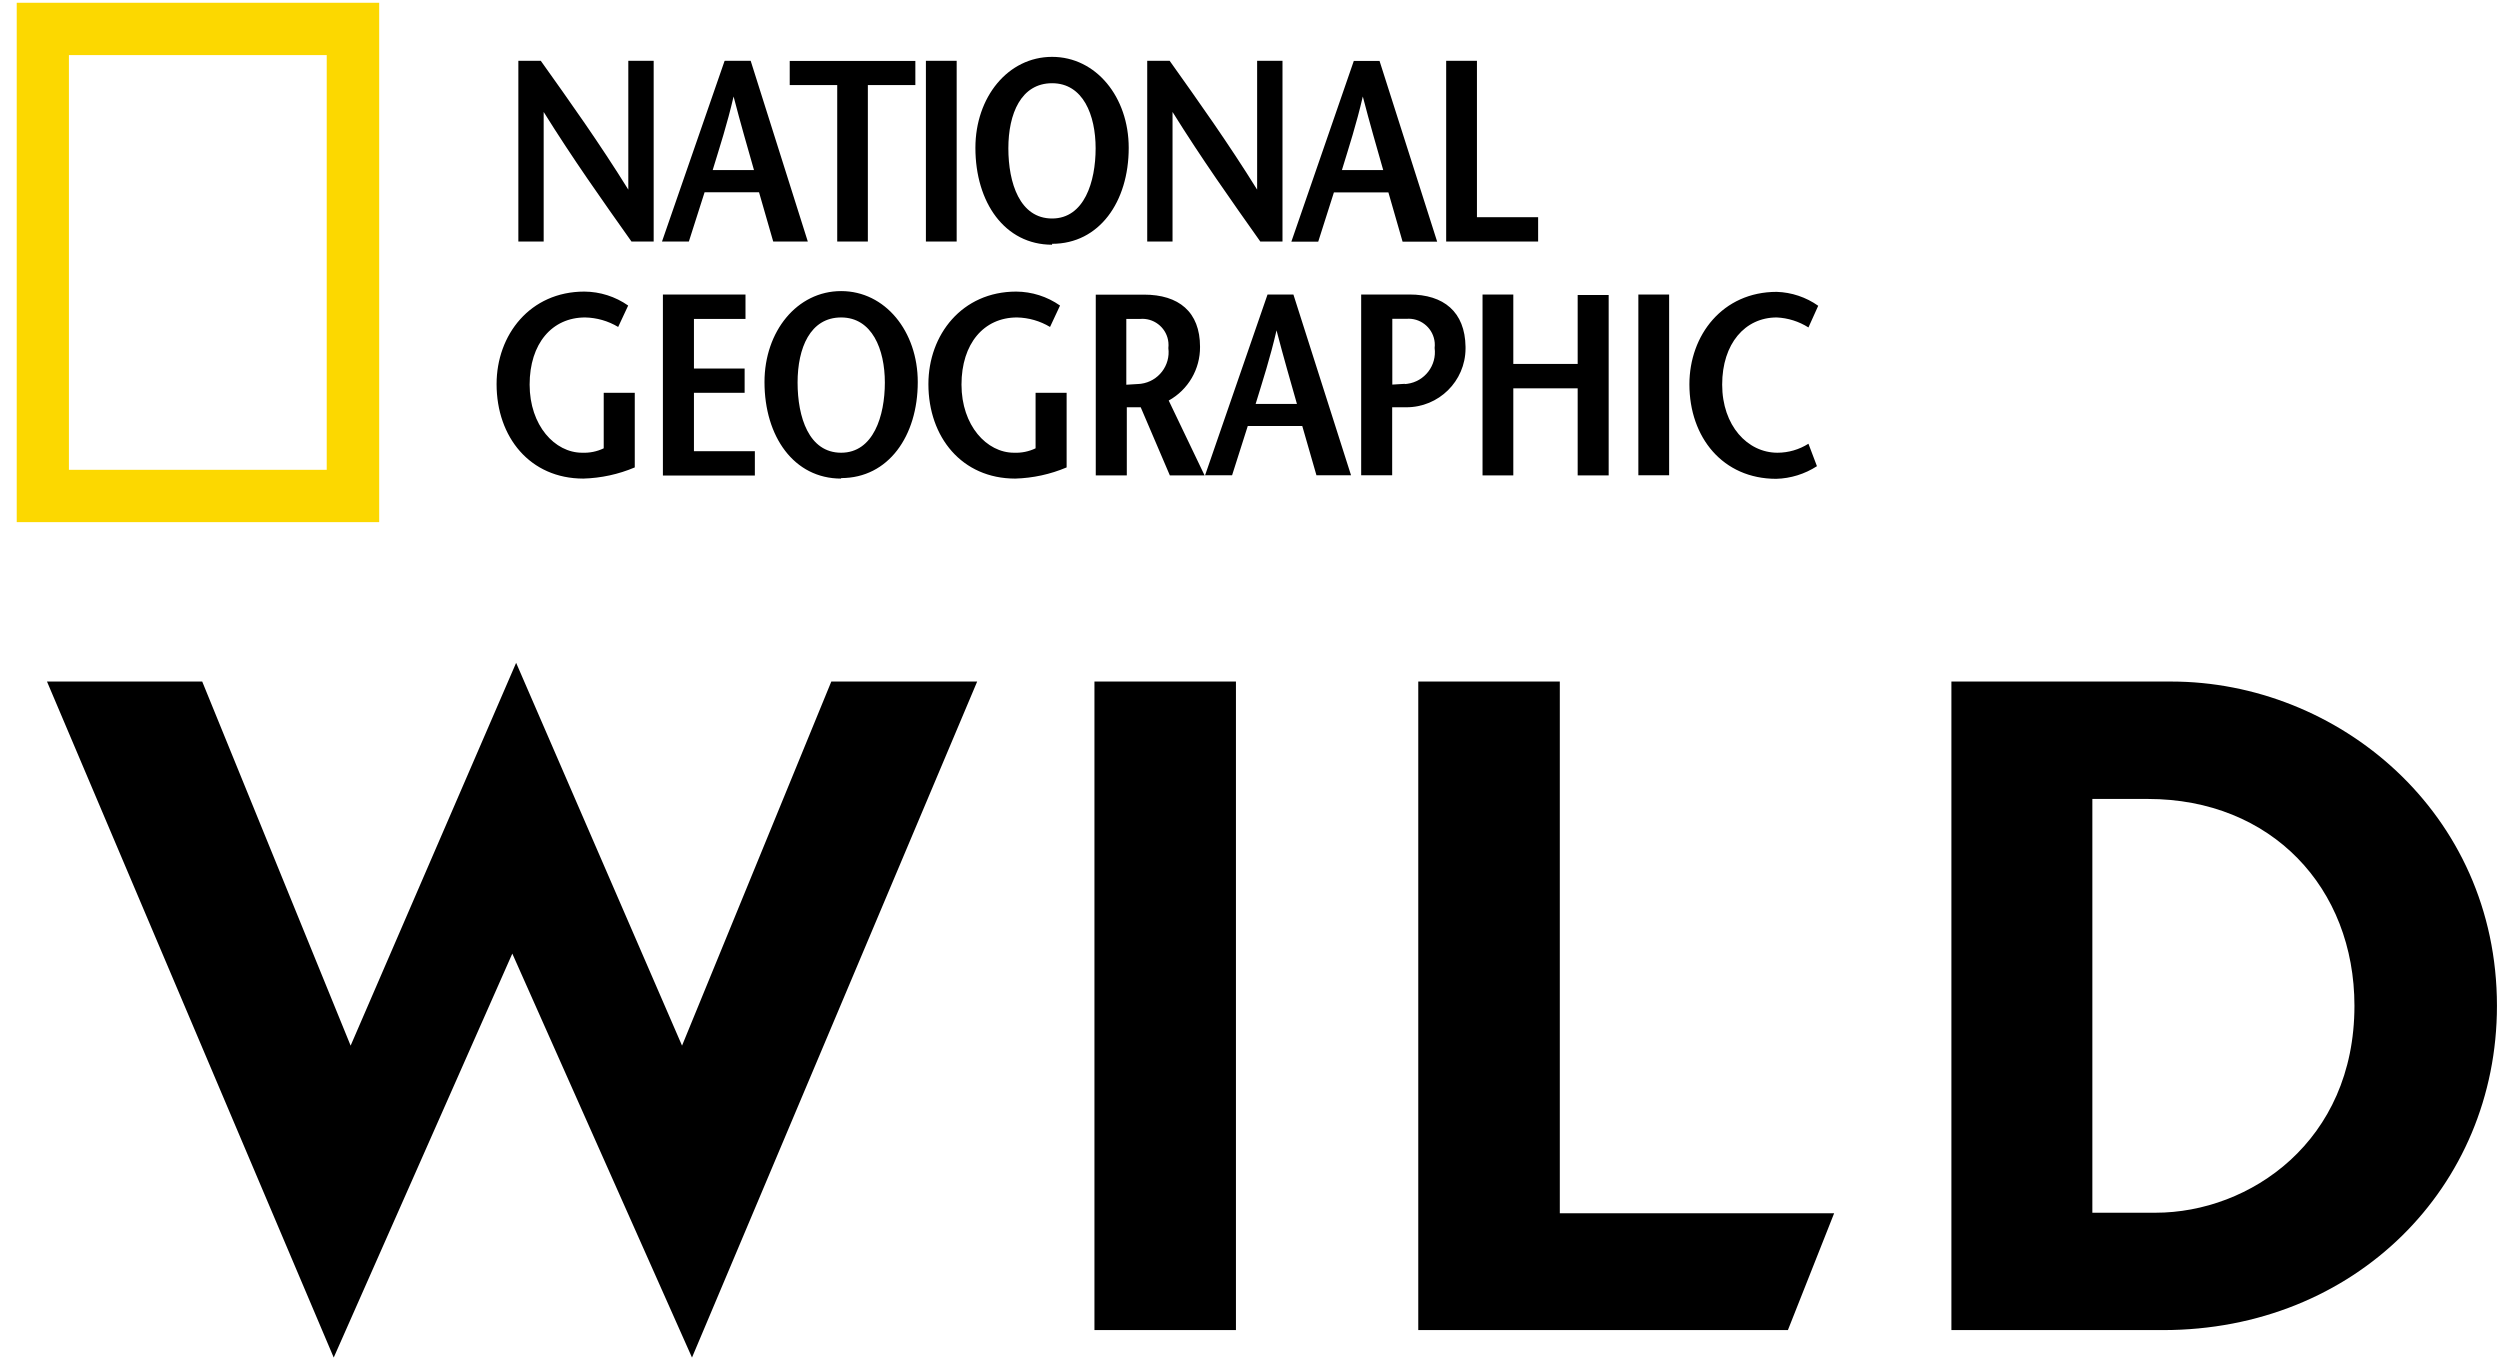
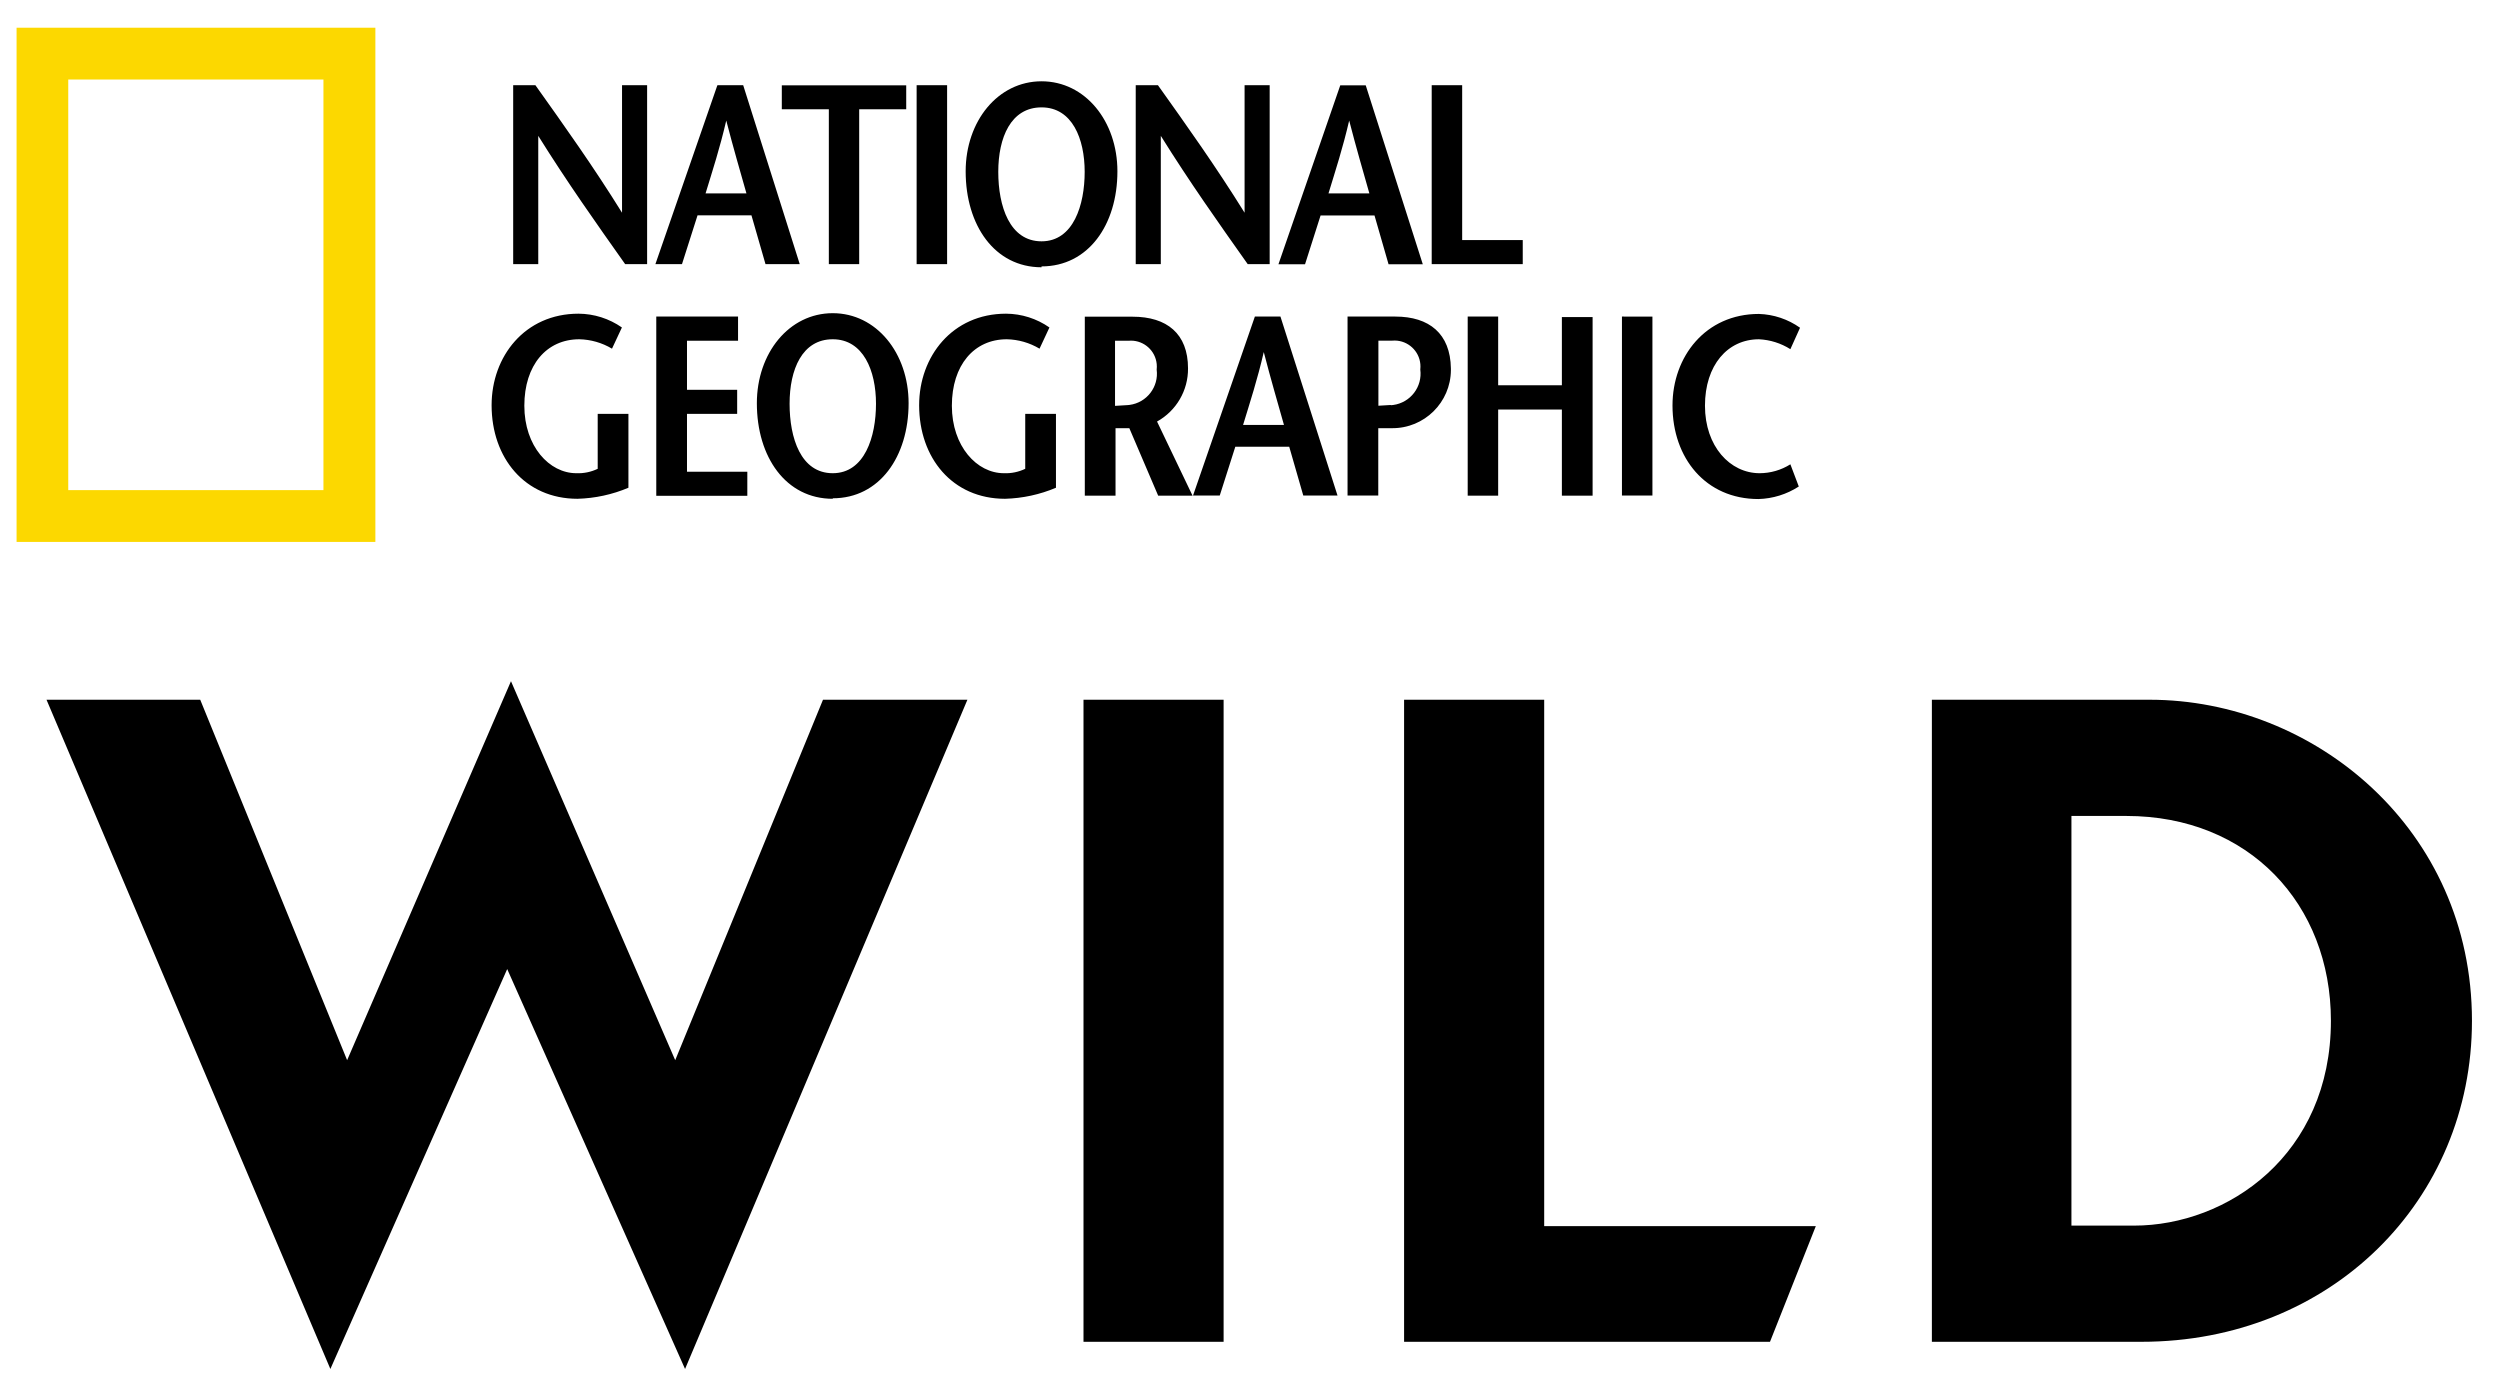
- <svg xmlns="http://www.w3.org/2000/svg" width="55px" height="30px" viewBox="0 0 55 30" version="1.1">
-   <g id="Page-1" stroke="none" stroke-width="1" fill="none" fill-rule="evenodd">
-     <g id="SVG-Layer" fill-rule="nonzero">
-       <path d="M0.368,11.487 L0.368,0.061 L8.342,0.061 L8.342,11.487 L0.368,11.487 Z M7.188,10.336 L7.188,1.212 L1.516,1.212 L1.516,10.336 L7.188,10.336 Z" id="path4315" fill="#FCD800" />
-       <g id="g4317" transform="translate(0.997812, 1.236009)" fill="#000000">
-         <path d="M22.148,0.015 C21.178,0.015 20.461,0.901 20.461,2.016 C20.461,3.22 21.108,4.148 22.148,4.148 L22.148,4.128 C23.187,4.128 23.834,3.203 23.834,2.016 C23.834,0.901 23.117,0.015 22.148,0.015 L22.148,0.015 Z M10.406,0.101 L10.406,4.078 L10.963,4.078 L10.963,1.227 C11.604,2.256 12.248,3.164 12.895,4.078 L13.383,4.078 L13.383,0.101 L12.825,0.101 L12.825,2.936 C12.19,1.913 11.546,1.01 10.899,0.101 L10.406,0.101 Z M14.96,0.101 L14.943,0.104 L13.566,4.078 L14.157,4.078 L14.503,2.994 L15.701,2.994 L16.013,4.078 L16.774,4.078 L15.517,0.101 L14.96,0.101 Z M19.372,0.101 L19.372,4.078 L20.049,4.078 L20.049,0.101 L19.372,0.101 Z M24.241,0.101 L24.241,4.078 L24.798,4.078 L24.798,1.227 C25.439,2.256 26.083,3.164 26.729,4.078 L27.217,4.078 L27.217,0.101 L26.659,0.101 L26.659,2.936 C26.024,1.913 25.38,1.01 24.734,0.101 L24.241,0.101 Z M30.818,0.101 L30.818,4.078 L32.841,4.078 L32.841,3.543 L31.495,3.543 L31.495,0.101 L30.818,0.101 Z M16.376,0.104 L16.376,0.636 L17.421,0.636 L17.421,4.078 L18.095,4.078 L18.095,0.636 L19.14,0.636 L19.14,0.104 L16.376,0.104 Z M28.786,0.104 L27.412,4.081 L28.003,4.081 L28.348,2.997 L29.547,2.997 L29.859,4.081 L30.62,4.081 L29.352,0.104 L28.794,0.104 L28.786,0.104 Z M22.148,0.595 C22.83,0.595 23.106,1.294 23.106,2.027 C23.106,2.76 22.858,3.571 22.148,3.571 C21.437,3.571 21.186,2.788 21.186,2.027 C21.186,1.266 21.465,0.595 22.148,0.595 Z M15.141,0.887 C15.3,1.5 15.442,1.985 15.59,2.506 L14.681,2.506 C14.84,1.985 14.999,1.5 15.141,0.887 Z M28.984,0.887 C29.143,1.5 29.285,1.985 29.433,2.506 L28.524,2.506 C28.683,1.985 28.842,1.5 28.984,0.887 Z M17.507,5.168 C16.537,5.168 15.821,6.054 15.821,7.169 C15.821,8.367 16.468,9.293 17.507,9.293 L17.507,9.282 C18.547,9.282 19.193,8.356 19.193,7.169 C19.193,6.054 18.477,5.168 17.507,5.168 Z M11.858,5.179 C10.665,5.179 9.927,6.129 9.927,7.214 C9.927,8.384 10.665,9.293 11.836,9.293 C12.225,9.282 12.609,9.199 12.967,9.047 L12.967,7.406 L12.284,7.406 L12.284,8.627 C12.136,8.698 11.972,8.731 11.808,8.724 C11.211,8.724 10.654,8.128 10.654,7.225 C10.654,6.322 11.147,5.748 11.875,5.748 C12.131,5.753 12.382,5.825 12.602,5.957 L12.822,5.486 C12.539,5.288 12.203,5.181 11.858,5.179 L11.858,5.179 Z M21.359,5.179 C20.166,5.179 19.427,6.129 19.427,7.214 C19.427,8.384 20.166,9.293 21.337,9.293 C21.726,9.282 22.109,9.199 22.468,9.047 L22.468,7.406 L21.785,7.406 L21.785,8.627 C21.637,8.698 21.473,8.731 21.309,8.724 C20.712,8.724 20.155,8.128 20.155,7.225 C20.155,6.322 20.648,5.748 21.376,5.748 C21.632,5.753 21.883,5.825 22.103,5.957 L22.323,5.486 C22.04,5.288 21.704,5.181 21.359,5.179 Z M38.089,5.185 C36.902,5.185 36.169,6.135 36.169,7.219 C36.169,8.39 36.907,9.298 38.078,9.298 C38.397,9.29 38.707,9.193 38.975,9.02 L38.788,8.526 C38.584,8.655 38.347,8.724 38.106,8.724 C37.448,8.724 36.89,8.128 36.89,7.225 C36.89,6.322 37.395,5.748 38.089,5.748 C38.337,5.759 38.578,5.835 38.788,5.968 L39.003,5.491 C38.735,5.302 38.417,5.195 38.089,5.185 L38.089,5.185 Z M13.586,5.243 L13.586,9.226 L15.609,9.226 L15.609,8.691 L14.269,8.691 L14.269,7.406 L15.384,7.406 L15.384,6.871 L14.269,6.871 L14.269,5.781 L15.406,5.781 L15.403,5.778 L15.403,5.243 L13.586,5.243 Z M26.888,5.243 L25.514,9.22 L26.108,9.22 L26.453,8.136 L27.652,8.136 L27.964,9.22 L28.725,9.22 L27.457,5.243 L26.899,5.243 L26.888,5.243 Z M28.948,5.243 L28.948,9.22 L29.63,9.22 L29.63,7.724 L29.937,7.724 C30.654,7.728 31.24,7.151 31.244,6.434 C31.245,6.421 31.244,6.407 31.244,6.394 C31.233,5.622 30.762,5.243 30.01,5.243 L28.948,5.243 Z M31.618,5.243 L31.618,9.223 L32.295,9.223 L32.295,7.308 L33.711,7.308 L33.711,9.223 L34.393,9.223 L34.393,9.22 L34.393,5.254 L33.711,5.254 L33.711,6.77 L32.295,6.77 L32.295,5.243 L31.618,5.243 Z M35.046,5.243 L35.046,9.22 L35.723,9.22 L35.723,5.243 L35.046,5.243 Z M23.109,5.246 L23.109,9.223 L23.792,9.223 L23.792,7.724 L24.098,7.724 L24.739,9.223 L25.503,9.223 L24.714,7.576 C25.143,7.338 25.407,6.885 25.403,6.394 C25.403,5.622 24.932,5.246 24.171,5.246 L23.109,5.246 Z M17.507,5.748 C18.187,5.748 18.469,6.447 18.469,7.18 C18.469,7.913 18.218,8.724 17.507,8.724 C16.797,8.724 16.549,7.941 16.549,7.18 C16.549,6.419 16.827,5.748 17.507,5.748 Z M29.999,5.776 C30.291,5.78 30.539,6.004 30.566,6.302 C30.569,6.341 30.569,6.38 30.564,6.419 C30.615,6.804 30.345,7.157 29.961,7.208 C29.942,7.211 29.923,7.213 29.904,7.214 L29.912,7.208 L29.633,7.225 L29.633,5.778 L29.94,5.778 C29.96,5.777 29.979,5.776 29.999,5.776 L29.999,5.776 Z M24.135,5.778 C24.427,5.779 24.678,6.001 24.707,6.298 C24.711,6.34 24.711,6.381 24.706,6.422 C24.756,6.805 24.486,7.156 24.103,7.207 C24.089,7.208 24.074,7.21 24.059,7.211 L23.781,7.228 L23.781,5.781 L24.076,5.781 C24.096,5.779 24.116,5.778 24.135,5.778 L24.135,5.778 Z M27.086,6.032 C27.245,6.645 27.387,7.127 27.535,7.651 L26.626,7.651 C26.785,7.13 26.944,6.645 27.086,6.032 Z M10.357,13.346 L6.716,21.768 L3.451,13.758 L0.036,13.758 L6.344,28.63 L10.273,19.743 L14.226,28.63 L20.5,13.758 L17.291,13.758 L14.007,21.768 L10.357,13.346 Z M23.08,13.758 L23.08,28.026 L26.193,28.026 L26.193,13.758 L23.08,13.758 Z M30.204,13.758 L30.204,28.026 L38.336,28.026 L39.353,25.456 L33.318,25.456 L33.318,13.758 L30.204,13.758 Z M41.933,13.758 L41.933,28.026 L46.588,28.026 C50.808,28.026 53.935,24.879 53.935,20.893 C53.935,16.632 50.429,13.758 46.769,13.758 L41.933,13.758 Z M45.034,16.341 L46.256,16.341 C48.975,16.341 50.8,18.297 50.8,20.892 C50.8,23.875 48.498,25.444 46.423,25.444 L45.034,25.444 L45.034,16.341 Z" id="path4319" />
-       </g>
+ <svg xmlns="http://www.w3.org/2000/svg" width="50" height="28" viewBox="0 0 100 56" id="svg2" version="1.1">
+   <defs id="defs4">
+     <pattern y="0" x="0" height="6" width="6" patternUnits="userSpaceOnUse" id="EMFhbasepattern" />
+     <clipPath id="clipPath2332" clipPathUnits="userSpaceOnUse">
+       <path style="clip-rule:nonzero" d="m 218.809,851.067 c 0,-8.808 7.143,-15.95 15.951,-15.95 8.811,0 15.951,7.142 15.951,15.95 0,8.808 -7.14,15.951 -15.951,15.951 -8.808,0 -15.951,-7.143 -15.951,-15.951" id="path2334" />
+     </clipPath>
+   </defs>
+   <g id="layer1" transform="translate(0,-996.3622)">
+     <path style="fill:#fcd800;fill-opacity:1;stroke-width:0.098" d="M 0.663,1018.039 V 997.471 H 15.015 V 1018.039 Z M 12.938,1015.967 V 999.543 H 2.73 v 16.424 z" id="path4315" />
+     <g id="g4317" transform="matrix(0.06999542,0,0,0.06999542,15.58516,980.2683)">
+       <path style="stroke-width:0.713" d="m -789.564,-178.311 c -17.774,0 -30.902,16.242 -30.902,36.672 0,22.064 11.852,39.074 30.902,39.074 v -0.357 c 19.051,0 30.9,-16.957 30.9,-38.717 0,-20.43 -13.126,-36.672 -30.9,-36.672 z m -215.186,1.582 v 72.887 h 10.215 v -52.25 c 11.747,18.847 23.546,35.496 35.395,52.25 h 8.939 v -72.887 h -10.215 v 51.945 c -11.645,-18.745 -23.443,-35.294 -35.293,-51.945 z m 83.459,0 -0.307,0.053 -25.232,72.834 h 10.828 l 6.334,-19.869 h 21.963 l 5.719,19.869 h 13.945 l -23.037,-72.887 z m 80.854,0 v 72.887 h 12.412 v -72.887 z m 89.232,0 v 72.887 h 10.215 v -52.25 c 11.747,18.847 23.546,35.496 35.395,52.25 h 8.939 v -72.887 h -10.217 v 51.945 c -11.644,-18.745 -23.443,-35.294 -35.293,-51.945 z m 120.539,0 v 72.887 h 37.082 v -9.807 h -24.67 v -63.08 z m -264.68,0.053 v 9.756 h 19.154 v 63.078 h 12.361 v -63.078 h 19.154 v -9.756 z m 227.445,0 -25.182,72.885 h 10.83 l 6.332,-19.869 h 21.963 l 5.721,19.869 h 13.943 l -23.24,-72.885 h -10.215 z m -121.664,8.988 c 12.515,0 17.57,12.821 17.57,26.254 0,13.434 -4.545,28.297 -17.57,28.297 -13.024,0 -17.623,-14.353 -17.623,-28.297 0,-13.944 5.109,-26.254 17.623,-26.254 z m -128.406,5.363 c 2.911,11.237 5.516,20.125 8.223,29.676 h -16.65 c 2.911,-9.551 5.823,-18.44 8.428,-29.676 z m 253.697,0 c 2.911,11.237 5.514,20.125 8.223,29.676 h -16.65 c 2.912,-9.551 5.824,-18.44 8.428,-29.676 z m -210.334,78.455 c -17.773,0 -30.9,16.242 -30.9,36.672 0,21.962 11.849,38.92 30.9,38.92 v -0.203 c 19.051,0 30.9,-16.959 30.9,-38.717 0,-20.43 -13.126,-36.672 -30.9,-36.672 z m -103.533,0.205 c -21.861,0 -35.396,17.415 -35.396,37.285 0,21.451 13.535,38.102 34.988,38.102 7.132,-0.196 14.164,-1.719 20.736,-4.494 v -30.084 h -12.514 v 22.371 c -2.72,1.303 -5.719,1.919 -8.732,1.789 -10.932,0 -21.147,-10.93 -21.147,-27.479 0,-16.548 9.041,-27.07 22.373,-27.07 4.7,0.098 9.294,1.417 13.33,3.83 l 4.035,-8.633 c -5.185,-3.623 -11.349,-5.582 -17.674,-5.617 z m 174.121,0 c -21.861,0 -35.396,17.415 -35.396,37.285 0,21.451 13.536,38.102 34.988,38.102 7.132,-0.196 14.164,-1.719 20.736,-4.494 v -30.084 h -12.514 v 22.371 c -2.721,1.303 -5.72,1.919 -8.734,1.789 -10.93,0 -21.146,-10.93 -21.146,-27.479 0,-16.548 9.043,-27.07 22.373,-27.07 4.701,0.098 9.295,1.417 13.332,3.83 l 4.033,-8.633 c -5.185,-3.623 -11.348,-5.582 -17.672,-5.617 z m 306.613,0.102 c -21.759,0 -35.189,17.417 -35.189,37.285 0,21.453 13.533,38.104 34.986,38.104 5.848,-0.156 11.539,-1.923 16.447,-5.107 l -3.424,-9.041 c -3.749,2.359 -8.085,3.616 -12.514,3.627 -12.054,0 -22.27,-10.932 -22.27,-27.48 0,-16.548 9.244,-27.068 21.963,-27.068 4.55,0.209 8.97,1.598 12.82,4.033 l 3.934,-8.732 c -4.912,-3.478 -10.74,-5.432 -16.754,-5.619 z m -449.064,1.072 v 72.988 h 37.08 v -9.807 h -24.568 v -23.547 h 20.432 v -9.807 h -20.432 v -19.973 h 20.84 l -0.049,-0.049 v -9.807 z m 243.787,0 -25.18,72.885 h 10.879 l 6.334,-19.869 h 21.961 l 5.721,19.869 h 13.945 l -23.24,-72.885 h -10.215 z m 37.746,0 v 72.885 h 12.514 V -37.033 h 5.619 c 13.145,0.088 23.873,-10.495 23.961,-23.641 0.003,-0.241 -1.6e-4,-0.482 -0.006,-0.723 -0.205,-14.149 -8.837,-21.094 -22.627,-21.094 z m 48.932,0 v 72.937 h 12.41 V -44.643 h 25.947 v 35.09 h 12.514 v -0.053 -72.682 h -12.514 v 27.785 h -25.947 v -27.988 z m 62.824,0 v 72.885 h 12.412 V -82.49 Z m -218.762,0.051 v 72.887 h 12.514 V -37.033 h 5.619 l 11.746,27.48 h 13.996 l -14.455,-30.187 c 7.857,-4.362 12.698,-12.67 12.617,-21.656 0,-14.149 -8.633,-21.043 -22.576,-21.043 z m -102.664,9.193 c 12.463,0 17.623,12.82 17.623,26.254 -6.9e-4,13.432 -4.598,28.297 -17.623,28.297 -13.024,0 -17.57,-14.354 -17.57,-28.297 0,-13.944 5.108,-26.254 17.57,-26.254 z m 228.934,0.521 c 5.358,0.066 9.904,4.181 10.391,9.633 0.064,0.718 0.053,1.439 -0.029,2.154 0.941,7.047 -4.01,13.521 -11.057,14.461 -0.348,0.046 -0.697,0.079 -1.049,0.098 l 0.152,-0.104 -5.107,0.307 v -26.508 h 5.619 c 0.364,-0.032 0.723,-0.045 1.08,-0.041 z m -107.465,0.039 c 5.358,0.014 9.943,4.083 10.482,9.531 0.075,0.755 0.068,1.517 -0.019,2.27 0.919,7.021 -4.028,13.456 -11.049,14.375 -0.266,0.034 -0.534,0.062 -0.803,0.08 l -5.107,0.305 v -26.51 h 5.414 c 0.363,-0.036 0.725,-0.052 1.082,-0.051 z m 54.082,4.648 c 2.911,11.237 5.516,20.074 8.223,29.678 h -16.65 c 2.911,-9.551 5.822,-18.44 8.428,-29.678 z M -1005.646,66.012 -1072.377,220.365 -1132.209,73.555 h -62.603 L -1079.201,346.125 -1007.186,183.248 -934.748,346.125 -819.75,73.555 h -58.82 l -60.189,146.811 z m 233.17,7.543 V 335.045 h 57.062 V 73.555 Z m 130.564,0 V 335.045 h 149.027 l 18.654,-47.09 H -584.85 V 73.555 Z m 214.953,0.006 V 335.053 h 85.318 c 77.342,0 134.641,-57.672 134.641,-130.729 0,-78.092 -64.249,-130.764 -131.316,-130.764 z m 56.838,47.334 h 22.387 c 49.843,0 83.291,35.86 83.291,83.412 0,54.659 -42.197,83.43 -80.227,83.43 h -25.451 z" transform="matrix(1.403168,0,0,1.403168,1480.437,526.5839)" id="path4319" />
    </g>
+     <g id="g4335" transform="matrix(0.7126728,0,0,0.7126728,-1055.067,629.0802)" />
  </g>
</svg>
